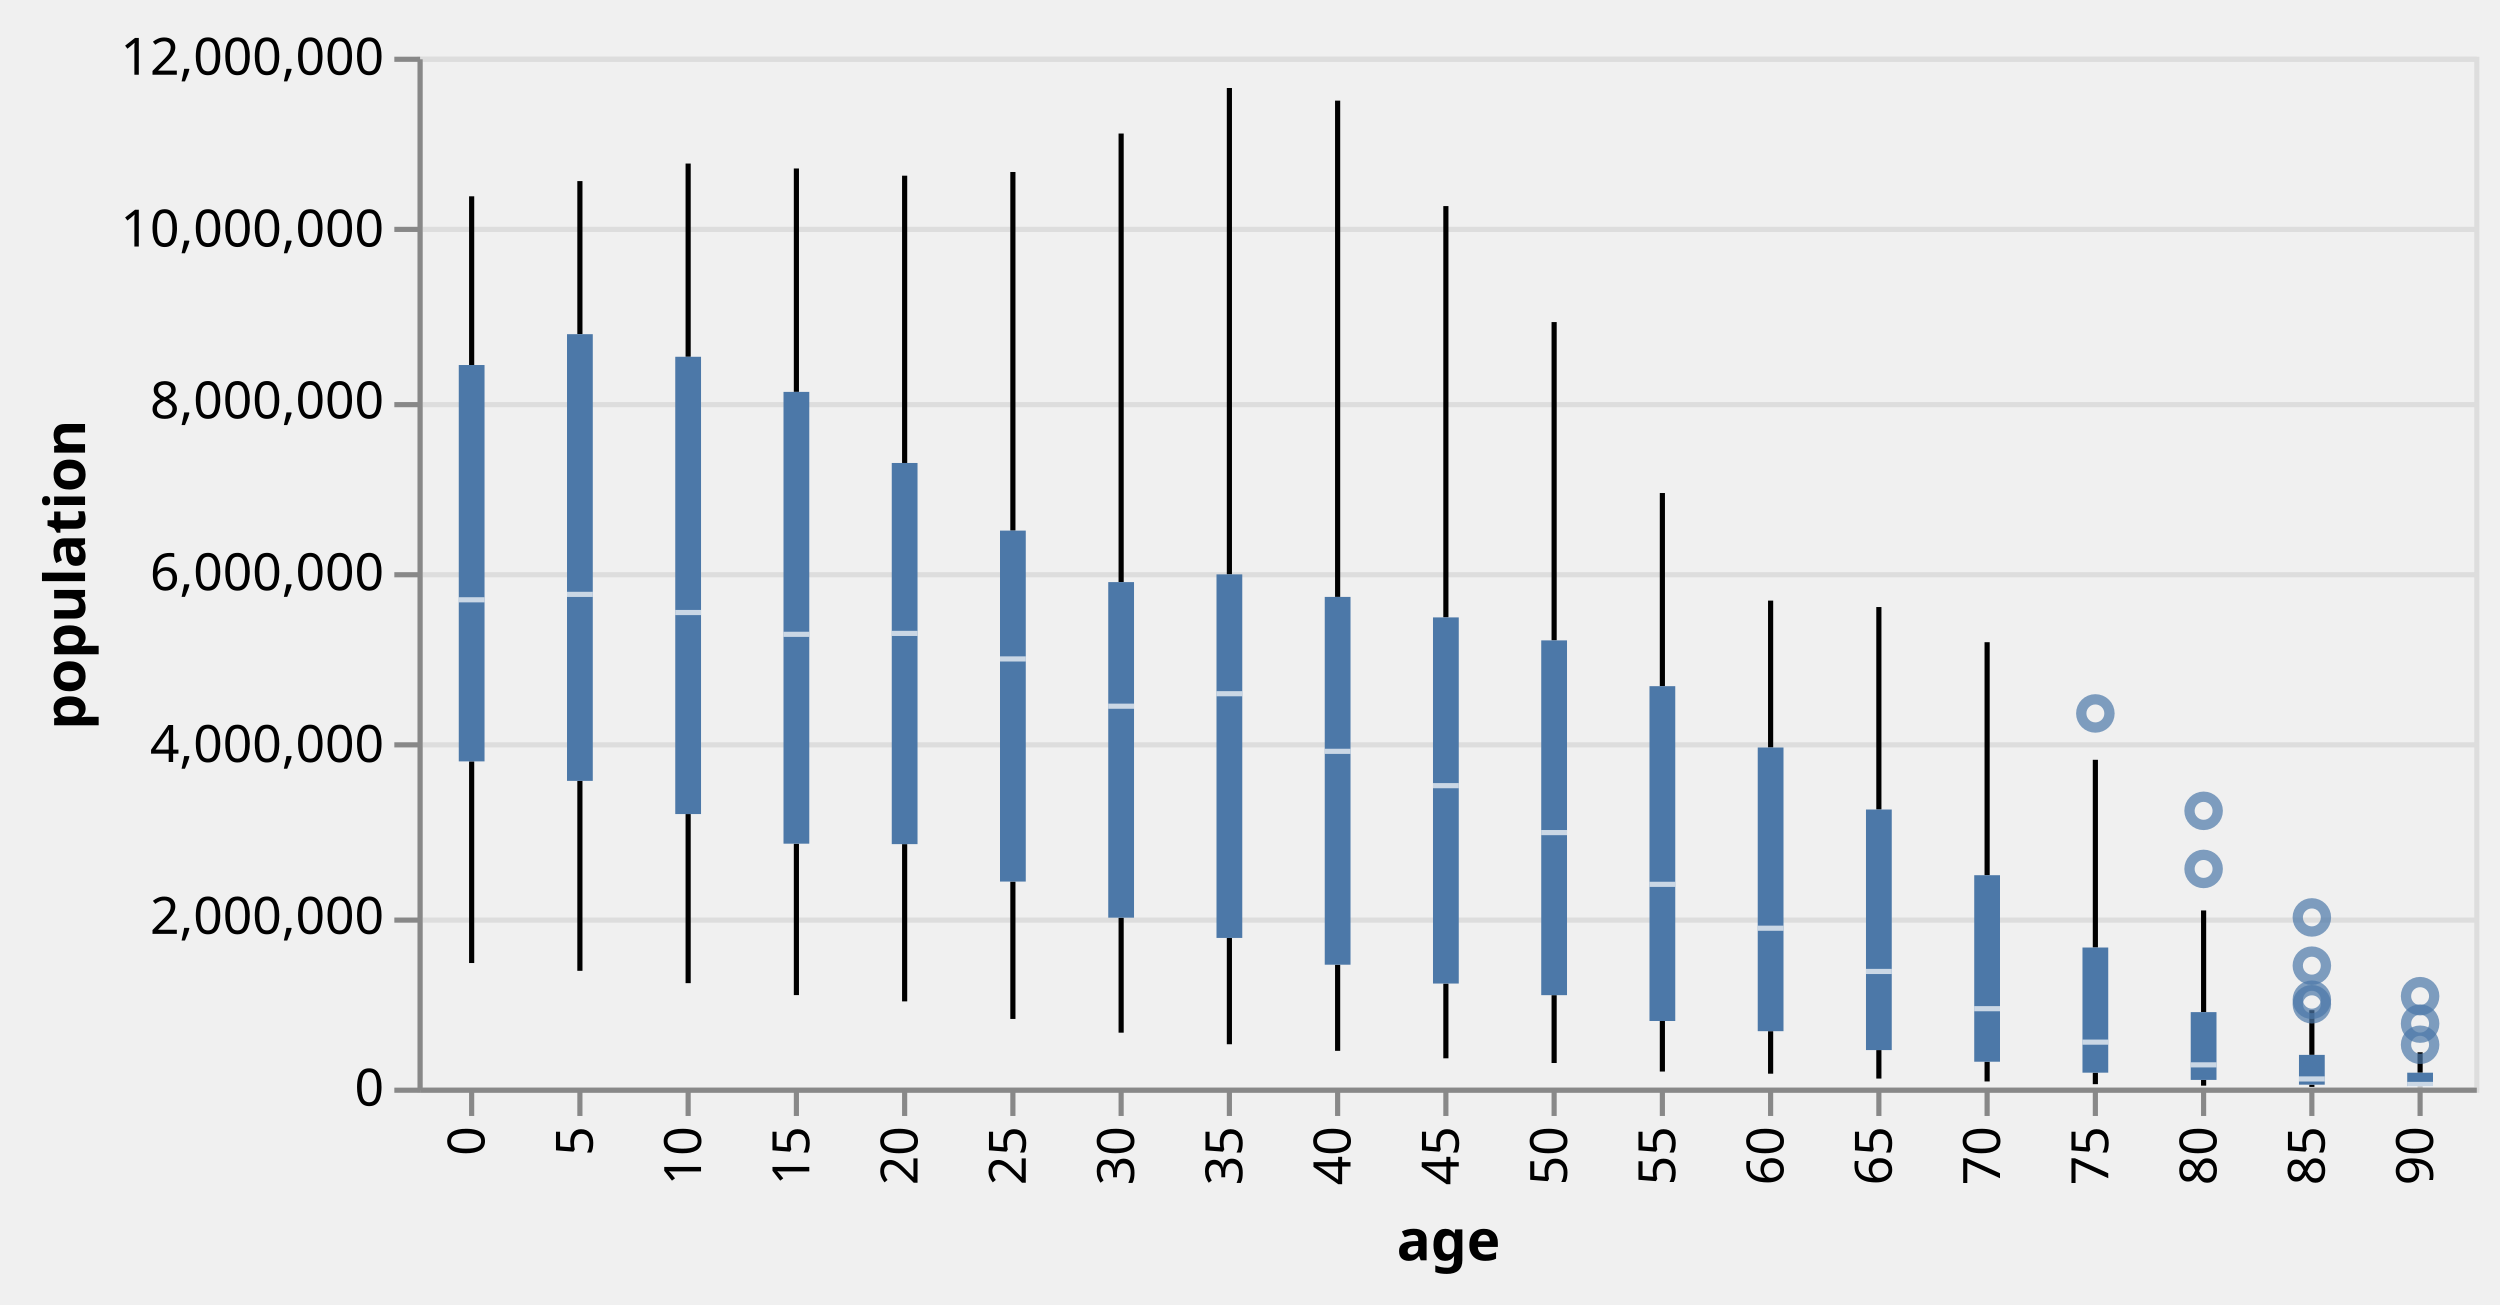
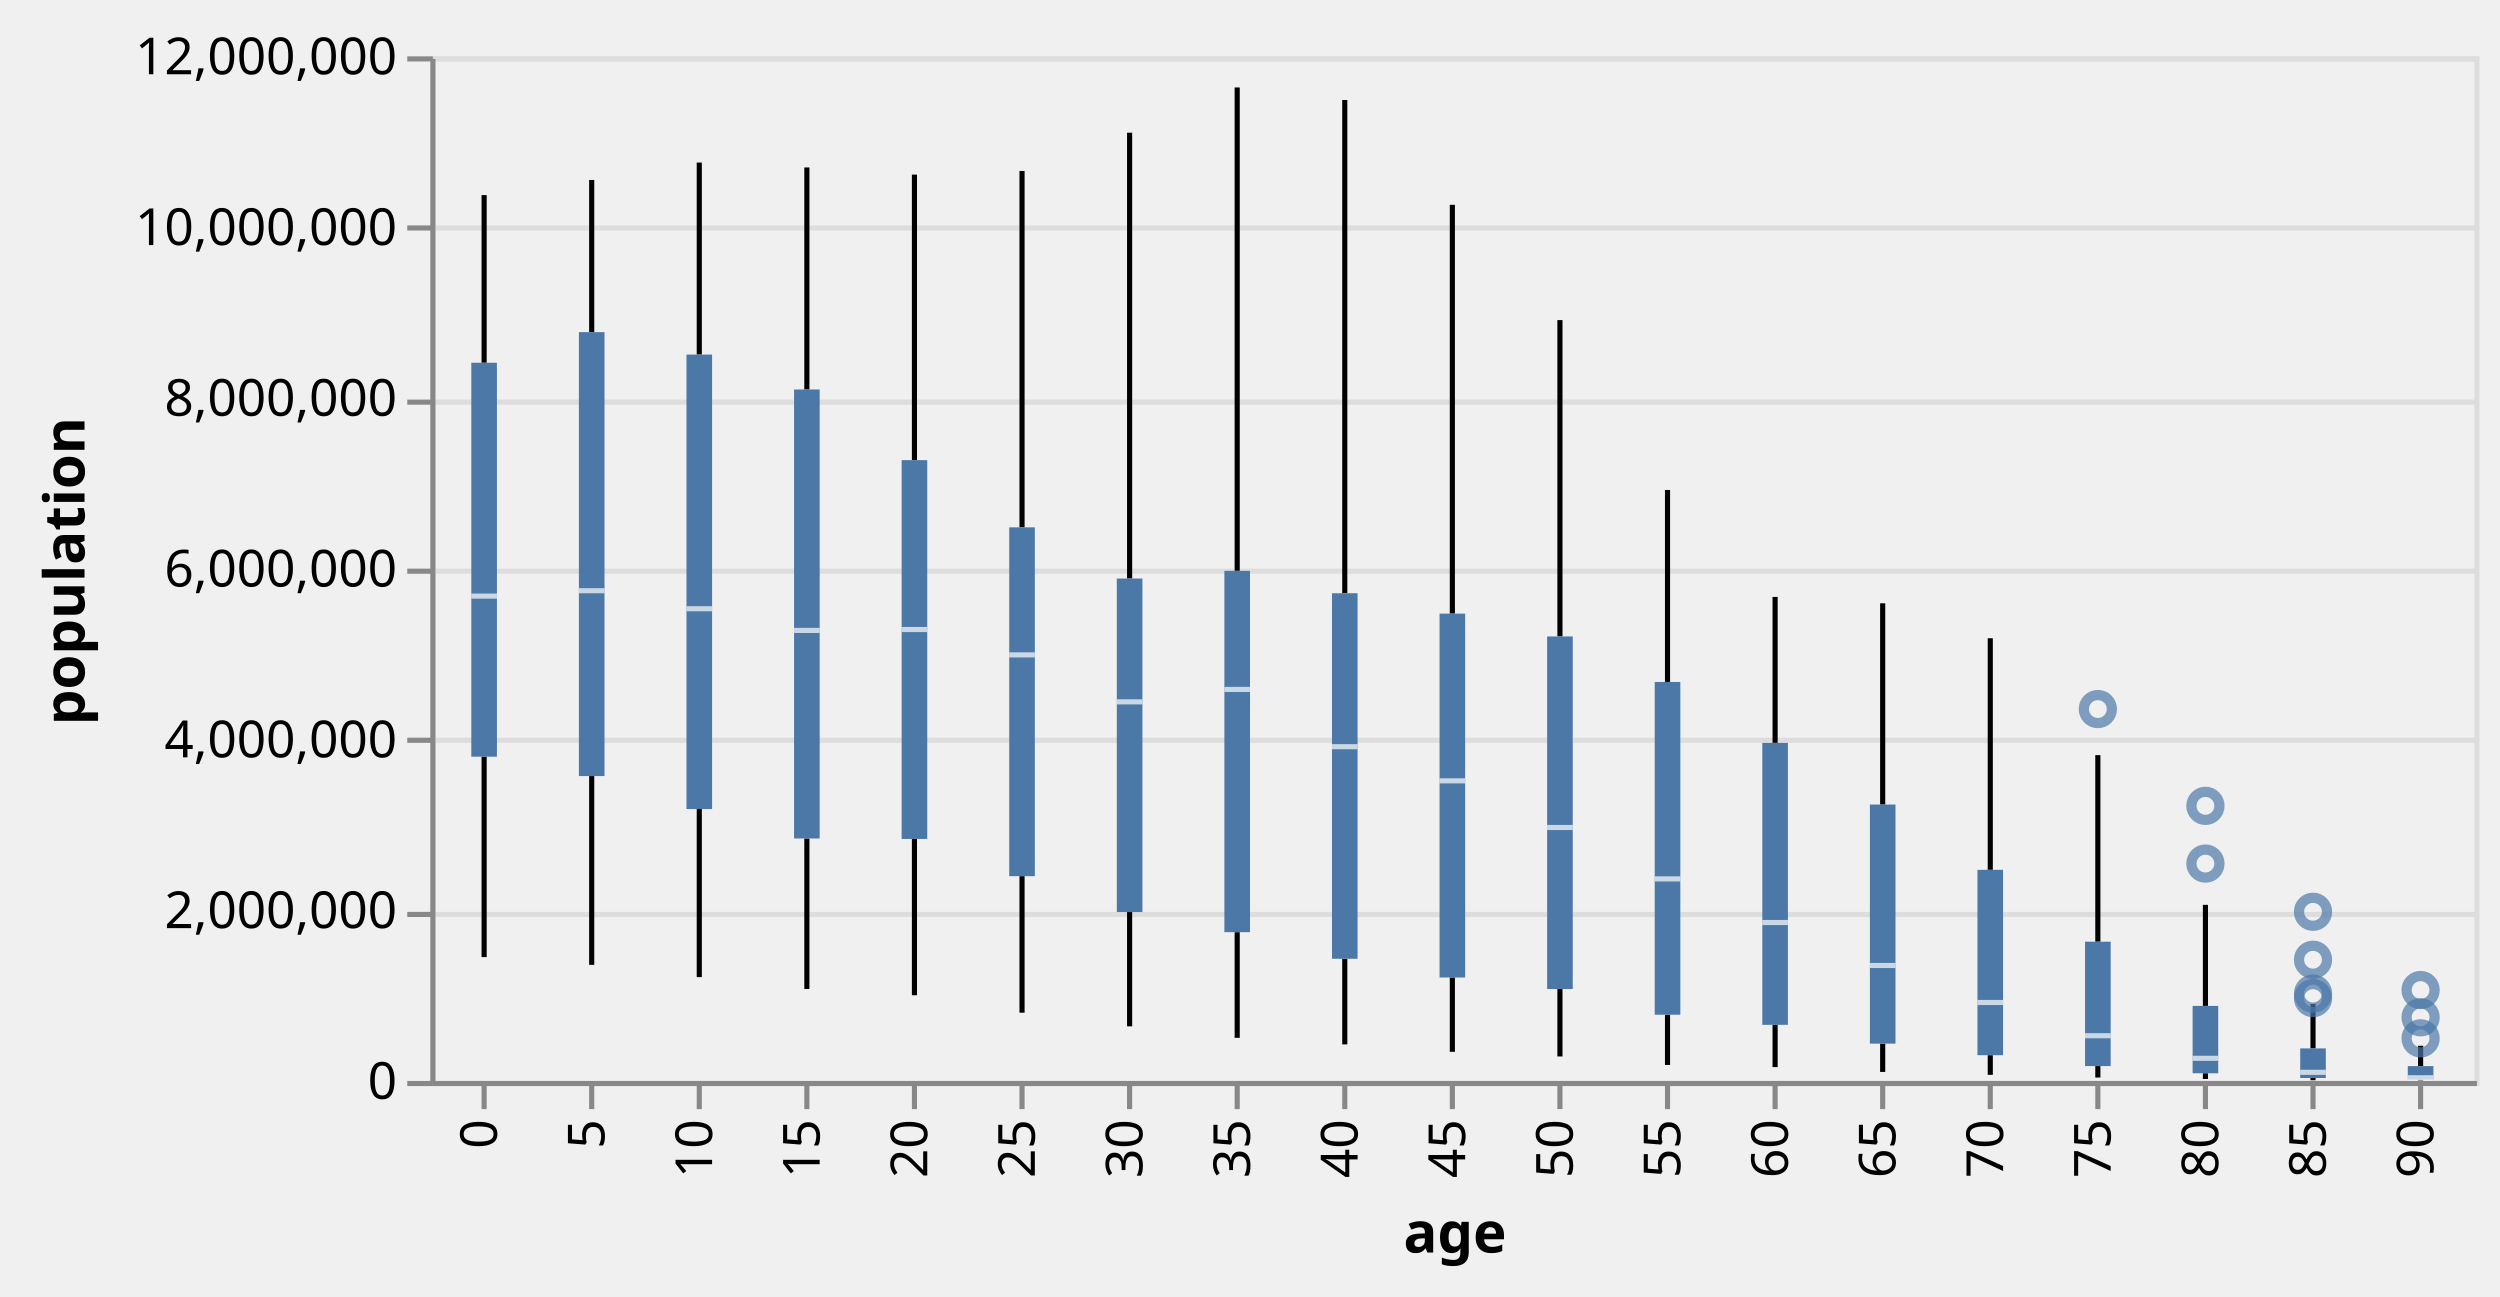
- <svg xmlns="http://www.w3.org/2000/svg" class="marks" width="485" height="253" viewBox="0 0 485 253" version="1.1">
-   <g transform="translate(81,11)">
+ <svg xmlns="http://www.w3.org/2000/svg" class="marks" width="488" height="253" viewBox="0 0 488 253" version="1.1">
+   <g transform="translate(84,11)">
    <g class="mark-group role-frame root">
      <g transform="translate(0,0)">
        <path class="background" d="M0.5,0.5h399v200h-399Z" style="fill: none; stroke: #ddd;" />
        <g>
          <g class="mark-group role-axis">
            <g transform="translate(0.5,0.5)">
              <path class="background" d="M0,0h0v0h0Z" style="pointer-events: none; fill: none;" />
              <g>
                <g class="mark-rule role-axis-grid" style="pointer-events: none;">
                  <line transform="translate(0,200)" x2="399" y2="0" style="fill: none; stroke: #ddd; stroke-width: 1; opacity: 1;" />
                  <line transform="translate(0,167)" x2="399" y2="0" style="fill: none; stroke: #ddd; stroke-width: 1; opacity: 1;" />
                  <line transform="translate(0,133)" x2="399" y2="0" style="fill: none; stroke: #ddd; stroke-width: 1; opacity: 1;" />
                  <line transform="translate(0,100)" x2="399" y2="0" style="fill: none; stroke: #ddd; stroke-width: 1; opacity: 1;" />
                  <line transform="translate(0,67)" x2="399" y2="0" style="fill: none; stroke: #ddd; stroke-width: 1; opacity: 1;" />
                  <line transform="translate(0,33)" x2="399" y2="0" style="fill: none; stroke: #ddd; stroke-width: 1; opacity: 1;" />
                  <line transform="translate(0,0)" x2="399" y2="0" style="fill: none; stroke: #ddd; stroke-width: 1; opacity: 1;" />
                </g>
              </g>
            </g>
          </g>
          <g class="mark-rule role-mark layer_0_layer_0_marks">
            <line transform="translate(10.5,175.8271)" x2="0" y2="-39.119" style="fill: none; stroke: black;" />
            <line transform="translate(31.5,177.3389)" x2="0" y2="-36.851" style="fill: none; stroke: black;" />
            <line transform="translate(52.5,179.7314)" x2="0" y2="-32.804" style="fill: none; stroke: black;" />
            <line transform="translate(73.5,182.0478)" x2="0" y2="-29.374" style="fill: none; stroke: black;" />
            <line transform="translate(94.5,183.2693)" x2="0" y2="-30.508" style="fill: none; stroke: black;" />
            <line transform="translate(115.5,186.6753)" x2="0" y2="-26.651" style="fill: none; stroke: black;" />
            <line transform="translate(136.5,189.3394)" x2="0" y2="-22.308" style="fill: none; stroke: black;" />
            <line transform="translate(157.5,191.5831)" x2="0" y2="-20.625" style="fill: none; stroke: black;" />
            <line transform="translate(178.5,192.8636)" x2="0" y2="-16.711" style="fill: none; stroke: black;" />
            <line transform="translate(199.5,194.3124)" x2="0" y2="-14.504" style="fill: none; stroke: black;" />
            <line transform="translate(220.5,195.2237)" x2="0" y2="-13.163" style="fill: none; stroke: black;" />
            <line transform="translate(241.5,196.8799)" x2="0" y2="-9.805" style="fill: none; stroke: black;" />
            <line transform="translate(262.5,197.2961)" x2="0" y2="-8.248" style="fill: none; stroke: black;" />
            <line transform="translate(283.5,198.2411)" x2="0" y2="-5.526" style="fill: none; stroke: black;" />
            <line transform="translate(304.5,198.804)" x2="0" y2="-3.83" style="fill: none; stroke: black;" />
            <line transform="translate(325.5,199.3295)" x2="0" y2="-2.231" style="fill: none; stroke: black;" />
            <line transform="translate(346.5,199.6175)" x2="0" y2="-1.115" style="fill: none; stroke: black;" />
            <line transform="translate(367.5,199.8636)" x2="0" y2="-0.437" style="fill: none; stroke: black;" />
            <line transform="translate(388.5,199.9124)" x2="0" y2="-0.166" style="fill: none; stroke: black;" />
          </g>
          <g class="mark-rule role-mark layer_0_layer_1_marks">
            <line transform="translate(10.5,59.81256)" x2="0" y2="-32.729" style="fill: none; stroke: black;" />
            <line transform="translate(31.5,53.83085)" x2="0" y2="-29.7" style="fill: none; stroke: black;" />
            <line transform="translate(52.5,58.21507)" x2="0" y2="-37.488" style="fill: none; stroke: black;" />
            <line transform="translate(73.5,65.02552)" x2="0" y2="-43.34" style="fill: none; stroke: black;" />
            <line transform="translate(94.5,78.8183)" x2="0" y2="-55.734" style="fill: none; stroke: black;" />
            <line transform="translate(115.5,91.93652)" x2="0" y2="-69.57" style="fill: none; stroke: black;" />
            <line transform="translate(136.5,101.9293)" x2="0" y2="-87.025" style="fill: none; stroke: black;" />
            <line transform="translate(157.5,100.4283)" x2="0" y2="-94.356" style="fill: none; stroke: black;" />
            <line transform="translate(178.5,104.801)" x2="0" y2="-96.277" style="fill: none; stroke: black;" />
            <line transform="translate(199.5,108.7761)" x2="0" y2="-79.797" style="fill: none; stroke: black;" />
            <line transform="translate(220.5,113.2343)" x2="0" y2="-61.753" style="fill: none; stroke: black;" />
            <line transform="translate(241.5,122.1183)" x2="0" y2="-37.473" style="fill: none; stroke: black;" />
            <line transform="translate(262.5,134.0135)" x2="0" y2="-28.496" style="fill: none; stroke: black;" />
            <line transform="translate(283.5,146.0471)" x2="0" y2="-39.282" style="fill: none; stroke: black;" />
            <line transform="translate(304.5,158.7906)" x2="0" y2="-45.205" style="fill: none; stroke: black;" />
            <line transform="translate(325.5,172.8192)" x2="0" y2="-36.419" style="fill: none; stroke: black;" />
            <line transform="translate(346.5,185.3524)" x2="0" y2="-19.726" style="fill: none; stroke: black;" />
            <line transform="translate(367.5,193.6465)" x2="0" y2="-8.67" style="fill: none; stroke: black;" />
            <line transform="translate(388.5,197.103)" x2="0" y2="-3.965" style="fill: none; stroke: black;" />
          </g>
          <g class="mark-rect role-mark layer_0_layer_2_marks">
            <path d="M8,59.813h5v76.895h-5Z" style="fill: #4c78a8;" />
            <path d="M29,53.831h5v86.657h-5Z" style="fill: #4c78a8;" />
            <path d="M50,58.215h5v88.712h-5Z" style="fill: #4c78a8;" />
            <path d="M71,65.026h5v87.648h-5Z" style="fill: #4c78a8;" />
            <path d="M92,78.818h5v73.943h-5Z" style="fill: #4c78a8;" />
            <path d="M113,91.937h5v68.088h-5Z" style="fill: #4c78a8;" />
            <path d="M134,101.929h5v65.102h-5Z" style="fill: #4c78a8;" />
            <path d="M155,100.428h5v70.53h-5Z" style="fill: #4c78a8;" />
            <path d="M176,104.801h5v71.352h-5Z" style="fill: #4c78a8;" />
            <path d="M197,108.776h5v71.032h-5Z" style="fill: #4c78a8;" />
            <path d="M218,113.234h5v68.826h-5Z" style="fill: #4c78a8;" />
            <path d="M239,122.118h5v64.956h-5Z" style="fill: #4c78a8;" />
            <path d="M260,134.013h5v55.035h-5Z" style="fill: #4c78a8;" />
            <path d="M281,146.047h5v46.668h-5Z" style="fill: #4c78a8;" />
            <path d="M302,158.791h5v36.183h-5Z" style="fill: #4c78a8;" />
            <path d="M323,172.819h5v24.279h-5Z" style="fill: #4c78a8;" />
            <path d="M344,185.352h5v13.15h-5Z" style="fill: #4c78a8;" />
            <path d="M365,193.647h5v5.78h-5Z" style="fill: #4c78a8;" />
            <path d="M386,197.103h5v2.643h-5Z" style="fill: #4c78a8;" />
          </g>
          <g class="mark-rect role-mark layer_0_layer_3_marks">
            <path d="M8,104.86h5v1h-5Z" style="fill: white; opacity: 0.7;" />
            <path d="M29,103.809h5v1h-5Z" style="fill: white; opacity: 0.7;" />
            <path d="M50,107.329h5v1h-5Z" style="fill: white; opacity: 0.7;" />
            <path d="M71,111.559h5v1h-5Z" style="fill: white; opacity: 0.7;" />
            <path d="M92,111.38h5v1h-5Z" style="fill: white; opacity: 0.7;" />
            <path d="M113,116.333h5v1h-5Z" style="fill: white; opacity: 0.7;" />
            <path d="M134,125.503h5v1h-5Z" style="fill: white; opacity: 0.7;" />
            <path d="M155,123.081h5v1h-5Z" style="fill: white; opacity: 0.7;" />
            <path d="M176,134.257h5v1h-5Z" style="fill: white; opacity: 0.7;" />
            <path d="M197,140.919h5v1h-5Z" style="fill: white; opacity: 0.7;" />
            <path d="M218,150.023h5v1h-5Z" style="fill: white; opacity: 0.7;" />
            <path d="M239,160.061h5v1h-5Z" style="fill: white; opacity: 0.7;" />
            <path d="M260,168.574h5v1h-5Z" style="fill: white; opacity: 0.7;" />
            <path d="M281,176.962h5v1h-5Z" style="fill: white; opacity: 0.7;" />
            <path d="M302,184.187h5v1h-5Z" style="fill: white; opacity: 0.7;" />
            <path d="M323,190.674h5v1h-5Z" style="fill: white; opacity: 0.7;" />
            <path d="M344,195.081h5v1h-5Z" style="fill: white; opacity: 0.7;" />
            <path d="M365,197.816h5v1h-5Z" style="fill: white; opacity: 0.7;" />
            <path d="M386,198.88h5v1h-5Z" style="fill: white; opacity: 0.7;" />
          </g>
          <g class="mark-symbol role-mark layer_1_marks">
            <path transform="translate(367.5,182.9481)" d="M2.739,0A2.739,2.739,0,1,1,-2.739,0A2.739,2.739,0,1,1,2.739,0" style="fill: none; stroke: #4c78a8; stroke-width: 2; opacity: 0.7;" />
            <path transform="translate(388.5,191.6826)" d="M2.739,0A2.739,2.739,0,1,1,-2.739,0A2.739,2.739,0,1,1,2.739,0" style="fill: none; stroke: #4c78a8; stroke-width: 2; opacity: 0.7;" />
            <path transform="translate(346.5,157.5712)" d="M2.739,0A2.739,2.739,0,1,1,-2.739,0A2.739,2.739,0,1,1,2.739,0" style="fill: none; stroke: #4c78a8; stroke-width: 2; opacity: 0.7;" />
            <path transform="translate(367.5,176.3418)" d="M2.739,0A2.739,2.739,0,1,1,-2.739,0A2.739,2.739,0,1,1,2.739,0" style="fill: none; stroke: #4c78a8; stroke-width: 2; opacity: 0.7;" />
            <path transform="translate(388.5,187.5809)" d="M2.739,0A2.739,2.739,0,1,1,-2.739,0A2.739,2.739,0,1,1,2.739,0" style="fill: none; stroke: #4c78a8; stroke-width: 2; opacity: 0.7;" />
            <path transform="translate(325.5,127.4059)" d="M2.739,0A2.739,2.739,0,1,1,-2.739,0A2.739,2.739,0,1,1,2.739,0" style="fill: none; stroke: #4c78a8; stroke-width: 2; opacity: 0.7;" />
            <path transform="translate(346.5,146.3017)" d="M2.739,0A2.739,2.739,0,1,1,-2.739,0A2.739,2.739,0,1,1,2.739,0" style="fill: none; stroke: #4c78a8; stroke-width: 2; opacity: 0.7;" />
            <path transform="translate(367.5,183.8274)" d="M2.739,0A2.739,2.739,0,1,1,-2.739,0A2.739,2.739,0,1,1,2.739,0" style="fill: none; stroke: #4c78a8; stroke-width: 2; opacity: 0.7;" />
            <path transform="translate(367.5,166.9807)" d="M2.739,0A2.739,2.739,0,1,1,-2.739,0A2.739,2.739,0,1,1,2.739,0" style="fill: none; stroke: #4c78a8; stroke-width: 2; opacity: 0.7;" />
            <path transform="translate(388.5,182.257)" d="M2.739,0A2.739,2.739,0,1,1,-2.739,0A2.739,2.739,0,1,1,2.739,0" style="fill: none; stroke: #4c78a8; stroke-width: 2; opacity: 0.7;" />
          </g>
          <g class="mark-group role-axis">
            <g transform="translate(0.5,200.5)">
              <path class="background" d="M0,0h0v0h0Z" style="pointer-events: none; fill: none;" />
              <g>
                <g class="mark-rule role-axis-tick" style="pointer-events: none;">
                  <line transform="translate(10,0)" x2="0" y2="5" style="fill: none; stroke: #888; stroke-width: 1; opacity: 1;" />
                  <line transform="translate(31,0)" x2="0" y2="5" style="fill: none; stroke: #888; stroke-width: 1; opacity: 1;" />
                  <line transform="translate(52,0)" x2="0" y2="5" style="fill: none; stroke: #888; stroke-width: 1; opacity: 1;" />
                  <line transform="translate(73,0)" x2="0" y2="5" style="fill: none; stroke: #888; stroke-width: 1; opacity: 1;" />
                  <line transform="translate(94,0)" x2="0" y2="5" style="fill: none; stroke: #888; stroke-width: 1; opacity: 1;" />
                  <line transform="translate(115,0)" x2="0" y2="5" style="fill: none; stroke: #888; stroke-width: 1; opacity: 1;" />
                  <line transform="translate(136,0)" x2="0" y2="5" style="fill: none; stroke: #888; stroke-width: 1; opacity: 1;" />
                  <line transform="translate(157,0)" x2="0" y2="5" style="fill: none; stroke: #888; stroke-width: 1; opacity: 1;" />
                  <line transform="translate(178,0)" x2="0" y2="5" style="fill: none; stroke: #888; stroke-width: 1; opacity: 1;" />
                  <line transform="translate(199,0)" x2="0" y2="5" style="fill: none; stroke: #888; stroke-width: 1; opacity: 1;" />
                  <line transform="translate(220,0)" x2="0" y2="5" style="fill: none; stroke: #888; stroke-width: 1; opacity: 1;" />
                  <line transform="translate(241,0)" x2="0" y2="5" style="fill: none; stroke: #888; stroke-width: 1; opacity: 1;" />
                  <line transform="translate(262,0)" x2="0" y2="5" style="fill: none; stroke: #888; stroke-width: 1; opacity: 1;" />
                  <line transform="translate(283,0)" x2="0" y2="5" style="fill: none; stroke: #888; stroke-width: 1; opacity: 1;" />
                  <line transform="translate(304,0)" x2="0" y2="5" style="fill: none; stroke: #888; stroke-width: 1; opacity: 1;" />
                  <line transform="translate(325,0)" x2="0" y2="5" style="fill: none; stroke: #888; stroke-width: 1; opacity: 1;" />
                  <line transform="translate(346,0)" x2="0" y2="5" style="fill: none; stroke: #888; stroke-width: 1; opacity: 1;" />
                  <line transform="translate(367,0)" x2="0" y2="5" style="fill: none; stroke: #888; stroke-width: 1; opacity: 1;" />
                  <line transform="translate(388,0)" x2="0" y2="5" style="fill: none; stroke: #888; stroke-width: 1; opacity: 1;" />
                </g>
                <g class="mark-text role-axis-label" style="pointer-events: none;">
                  <text text-anchor="end" transform="translate(9.5,7) rotate(270) translate(0,3)" style="font-family: sans-serif; font-size: 10px; fill: #000; opacity: 1;">0</text>
                  <text text-anchor="end" transform="translate(30.5,7) rotate(270) translate(0,3)" style="font-family: sans-serif; font-size: 10px; fill: #000; opacity: 1;">5</text>
                  <text text-anchor="end" transform="translate(51.5,7) rotate(270) translate(0,3)" style="font-family: sans-serif; font-size: 10px; fill: #000; opacity: 1;">10</text>
                  <text text-anchor="end" transform="translate(72.5,7) rotate(270) translate(0,3)" style="font-family: sans-serif; font-size: 10px; fill: #000; opacity: 1;">15</text>
                  <text text-anchor="end" transform="translate(93.5,7) rotate(270) translate(0,3)" style="font-family: sans-serif; font-size: 10px; fill: #000; opacity: 1;">20</text>
                  <text text-anchor="end" transform="translate(114.5,7) rotate(270) translate(0,3)" style="font-family: sans-serif; font-size: 10px; fill: #000; opacity: 1;">25</text>
                  <text text-anchor="end" transform="translate(135.5,7) rotate(270) translate(0,3)" style="font-family: sans-serif; font-size: 10px; fill: #000; opacity: 1;">30</text>
                  <text text-anchor="end" transform="translate(156.5,7) rotate(270) translate(0,3)" style="font-family: sans-serif; font-size: 10px; fill: #000; opacity: 1;">35</text>
                  <text text-anchor="end" transform="translate(177.5,7) rotate(270) translate(0,3)" style="font-family: sans-serif; font-size: 10px; fill: #000; opacity: 1;">40</text>
                  <text text-anchor="end" transform="translate(198.5,7) rotate(270) translate(0,3)" style="font-family: sans-serif; font-size: 10px; fill: #000; opacity: 1;">45</text>
                  <text text-anchor="end" transform="translate(219.5,7) rotate(270) translate(0,3)" style="font-family: sans-serif; font-size: 10px; fill: #000; opacity: 1;">50</text>
                  <text text-anchor="end" transform="translate(240.5,7) rotate(270) translate(0,3)" style="font-family: sans-serif; font-size: 10px; fill: #000; opacity: 1;">55</text>
                  <text text-anchor="end" transform="translate(261.5,7) rotate(270) translate(0,3)" style="font-family: sans-serif; font-size: 10px; fill: #000; opacity: 1;">60</text>
                  <text text-anchor="end" transform="translate(282.5,7) rotate(270) translate(0,3)" style="font-family: sans-serif; font-size: 10px; fill: #000; opacity: 1;">65</text>
                  <text text-anchor="end" transform="translate(303.5,7) rotate(270) translate(0,3)" style="font-family: sans-serif; font-size: 10px; fill: #000; opacity: 1;">70</text>
                  <text text-anchor="end" transform="translate(324.5,7) rotate(270) translate(0,3)" style="font-family: sans-serif; font-size: 10px; fill: #000; opacity: 1;">75</text>
                  <text text-anchor="end" transform="translate(345.5,7) rotate(270) translate(0,3)" style="font-family: sans-serif; font-size: 10px; fill: #000; opacity: 1;">80</text>
                  <text text-anchor="end" transform="translate(366.5,7) rotate(270) translate(0,3)" style="font-family: sans-serif; font-size: 10px; fill: #000; opacity: 1;">85</text>
                  <text text-anchor="end" transform="translate(387.5,7) rotate(270) translate(0,3)" style="font-family: sans-serif; font-size: 10px; fill: #000; opacity: 1;">90</text>
                </g>
                <g class="mark-rule role-axis-domain" style="pointer-events: none;">
                  <line transform="translate(0,0)" x2="399" y2="0" style="fill: none; stroke: #888; stroke-width: 1; opacity: 1;" />
                </g>
                <g class="mark-text role-axis-title" style="pointer-events: none;">
                  <text text-anchor="middle" transform="translate(199.5,33)" style="font-family: sans-serif; font-size: 11px; font-weight: bold; fill: #000; opacity: 1;">age</text>
                </g>
              </g>
            </g>
          </g>
          <g class="mark-group role-axis">
            <g transform="translate(0.5,0.5)">
              <path class="background" d="M0,0h0v0h0Z" style="pointer-events: none; fill: none;" />
              <g>
                <g class="mark-rule role-axis-tick" style="pointer-events: none;">
                  <line transform="translate(0,200)" x2="-5" y2="0" style="fill: none; stroke: #888; stroke-width: 1; opacity: 1;" />
                  <line transform="translate(0,167)" x2="-5" y2="0" style="fill: none; stroke: #888; stroke-width: 1; opacity: 1;" />
                  <line transform="translate(0,133)" x2="-5" y2="0" style="fill: none; stroke: #888; stroke-width: 1; opacity: 1;" />
                  <line transform="translate(0,100)" x2="-5" y2="0" style="fill: none; stroke: #888; stroke-width: 1; opacity: 1;" />
                  <line transform="translate(0,67)" x2="-5" y2="0" style="fill: none; stroke: #888; stroke-width: 1; opacity: 1;" />
                  <line transform="translate(0,33)" x2="-5" y2="0" style="fill: none; stroke: #888; stroke-width: 1; opacity: 1;" />
                  <line transform="translate(0,0)" x2="-5" y2="0" style="fill: none; stroke: #888; stroke-width: 1; opacity: 1;" />
                </g>
                <g class="mark-text role-axis-label" style="pointer-events: none;">
                  <text text-anchor="end" transform="translate(-7,203)" style="font-family: sans-serif; font-size: 10px; fill: #000; opacity: 1;">0</text>
                  <text text-anchor="end" transform="translate(-7,169.6667)" style="font-family: sans-serif; font-size: 10px; fill: #000; opacity: 1;">2,000,000</text>
                  <text text-anchor="end" transform="translate(-7,136.3333)" style="font-family: sans-serif; font-size: 10px; fill: #000; opacity: 1;">4,000,000</text>
                  <text text-anchor="end" transform="translate(-7,103)" style="font-family: sans-serif; font-size: 10px; fill: #000; opacity: 1;">6,000,000</text>
                  <text text-anchor="end" transform="translate(-7,69.66667)" style="font-family: sans-serif; font-size: 10px; fill: #000; opacity: 1;">8,000,000</text>
                  <text text-anchor="end" transform="translate(-7,36.33333)" style="font-family: sans-serif; font-size: 10px; fill: #000; opacity: 1;">10,000,000</text>
                  <text text-anchor="end" transform="translate(-7,3)" style="font-family: sans-serif; font-size: 10px; fill: #000; opacity: 1;">12,000,000</text>
                </g>
                <g class="mark-rule role-axis-domain" style="pointer-events: none;">
                  <line transform="translate(0,200)" x2="0" y2="-200" style="fill: none; stroke: #888; stroke-width: 1; opacity: 1;" />
                </g>
                <g class="mark-text role-axis-title" style="pointer-events: none;">
-                   <text text-anchor="middle" transform="translate(-63,100) rotate(-90) translate(0,-2)" style="font-family: sans-serif; font-size: 11px; font-weight: bold; fill: #000; opacity: 1;">population</text>
+                   <text text-anchor="middle" transform="translate(-66,100) rotate(-90) translate(0,-2)" style="font-family: sans-serif; font-size: 11px; font-weight: bold; fill: #000; opacity: 1;">population</text>
                </g>
              </g>
            </g>
          </g>
        </g>
      </g>
    </g>
  </g>
</svg>
